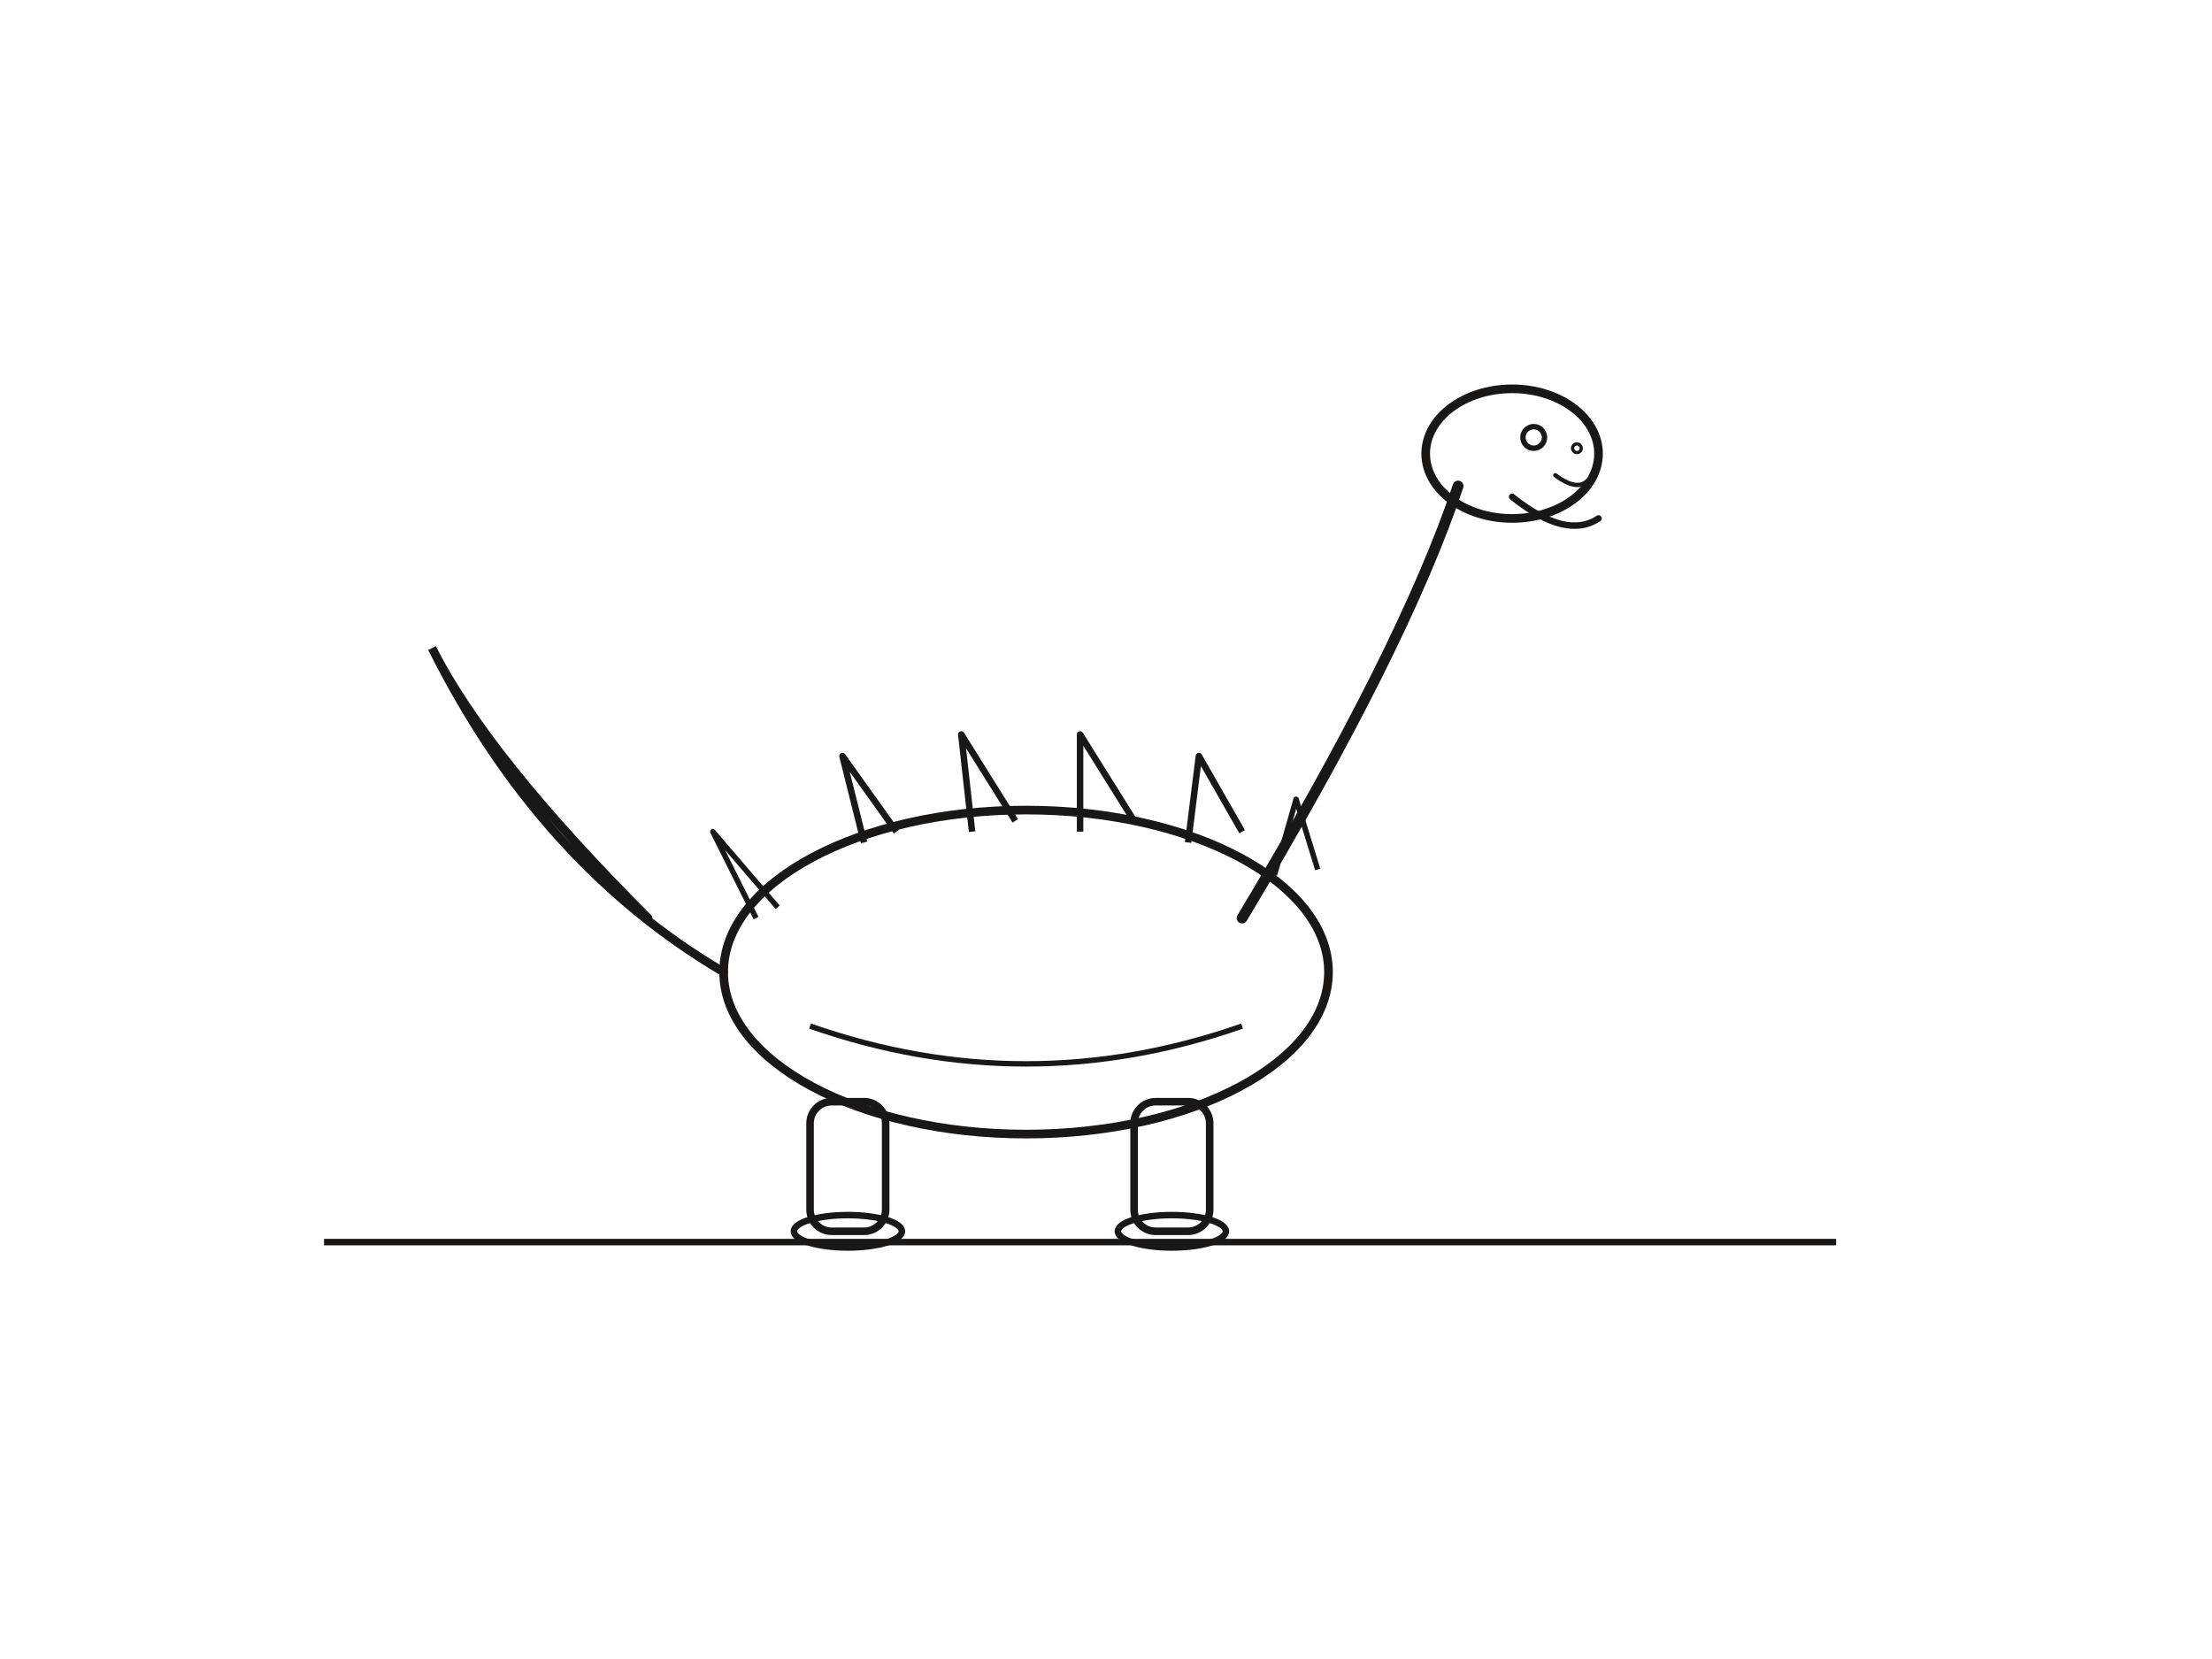
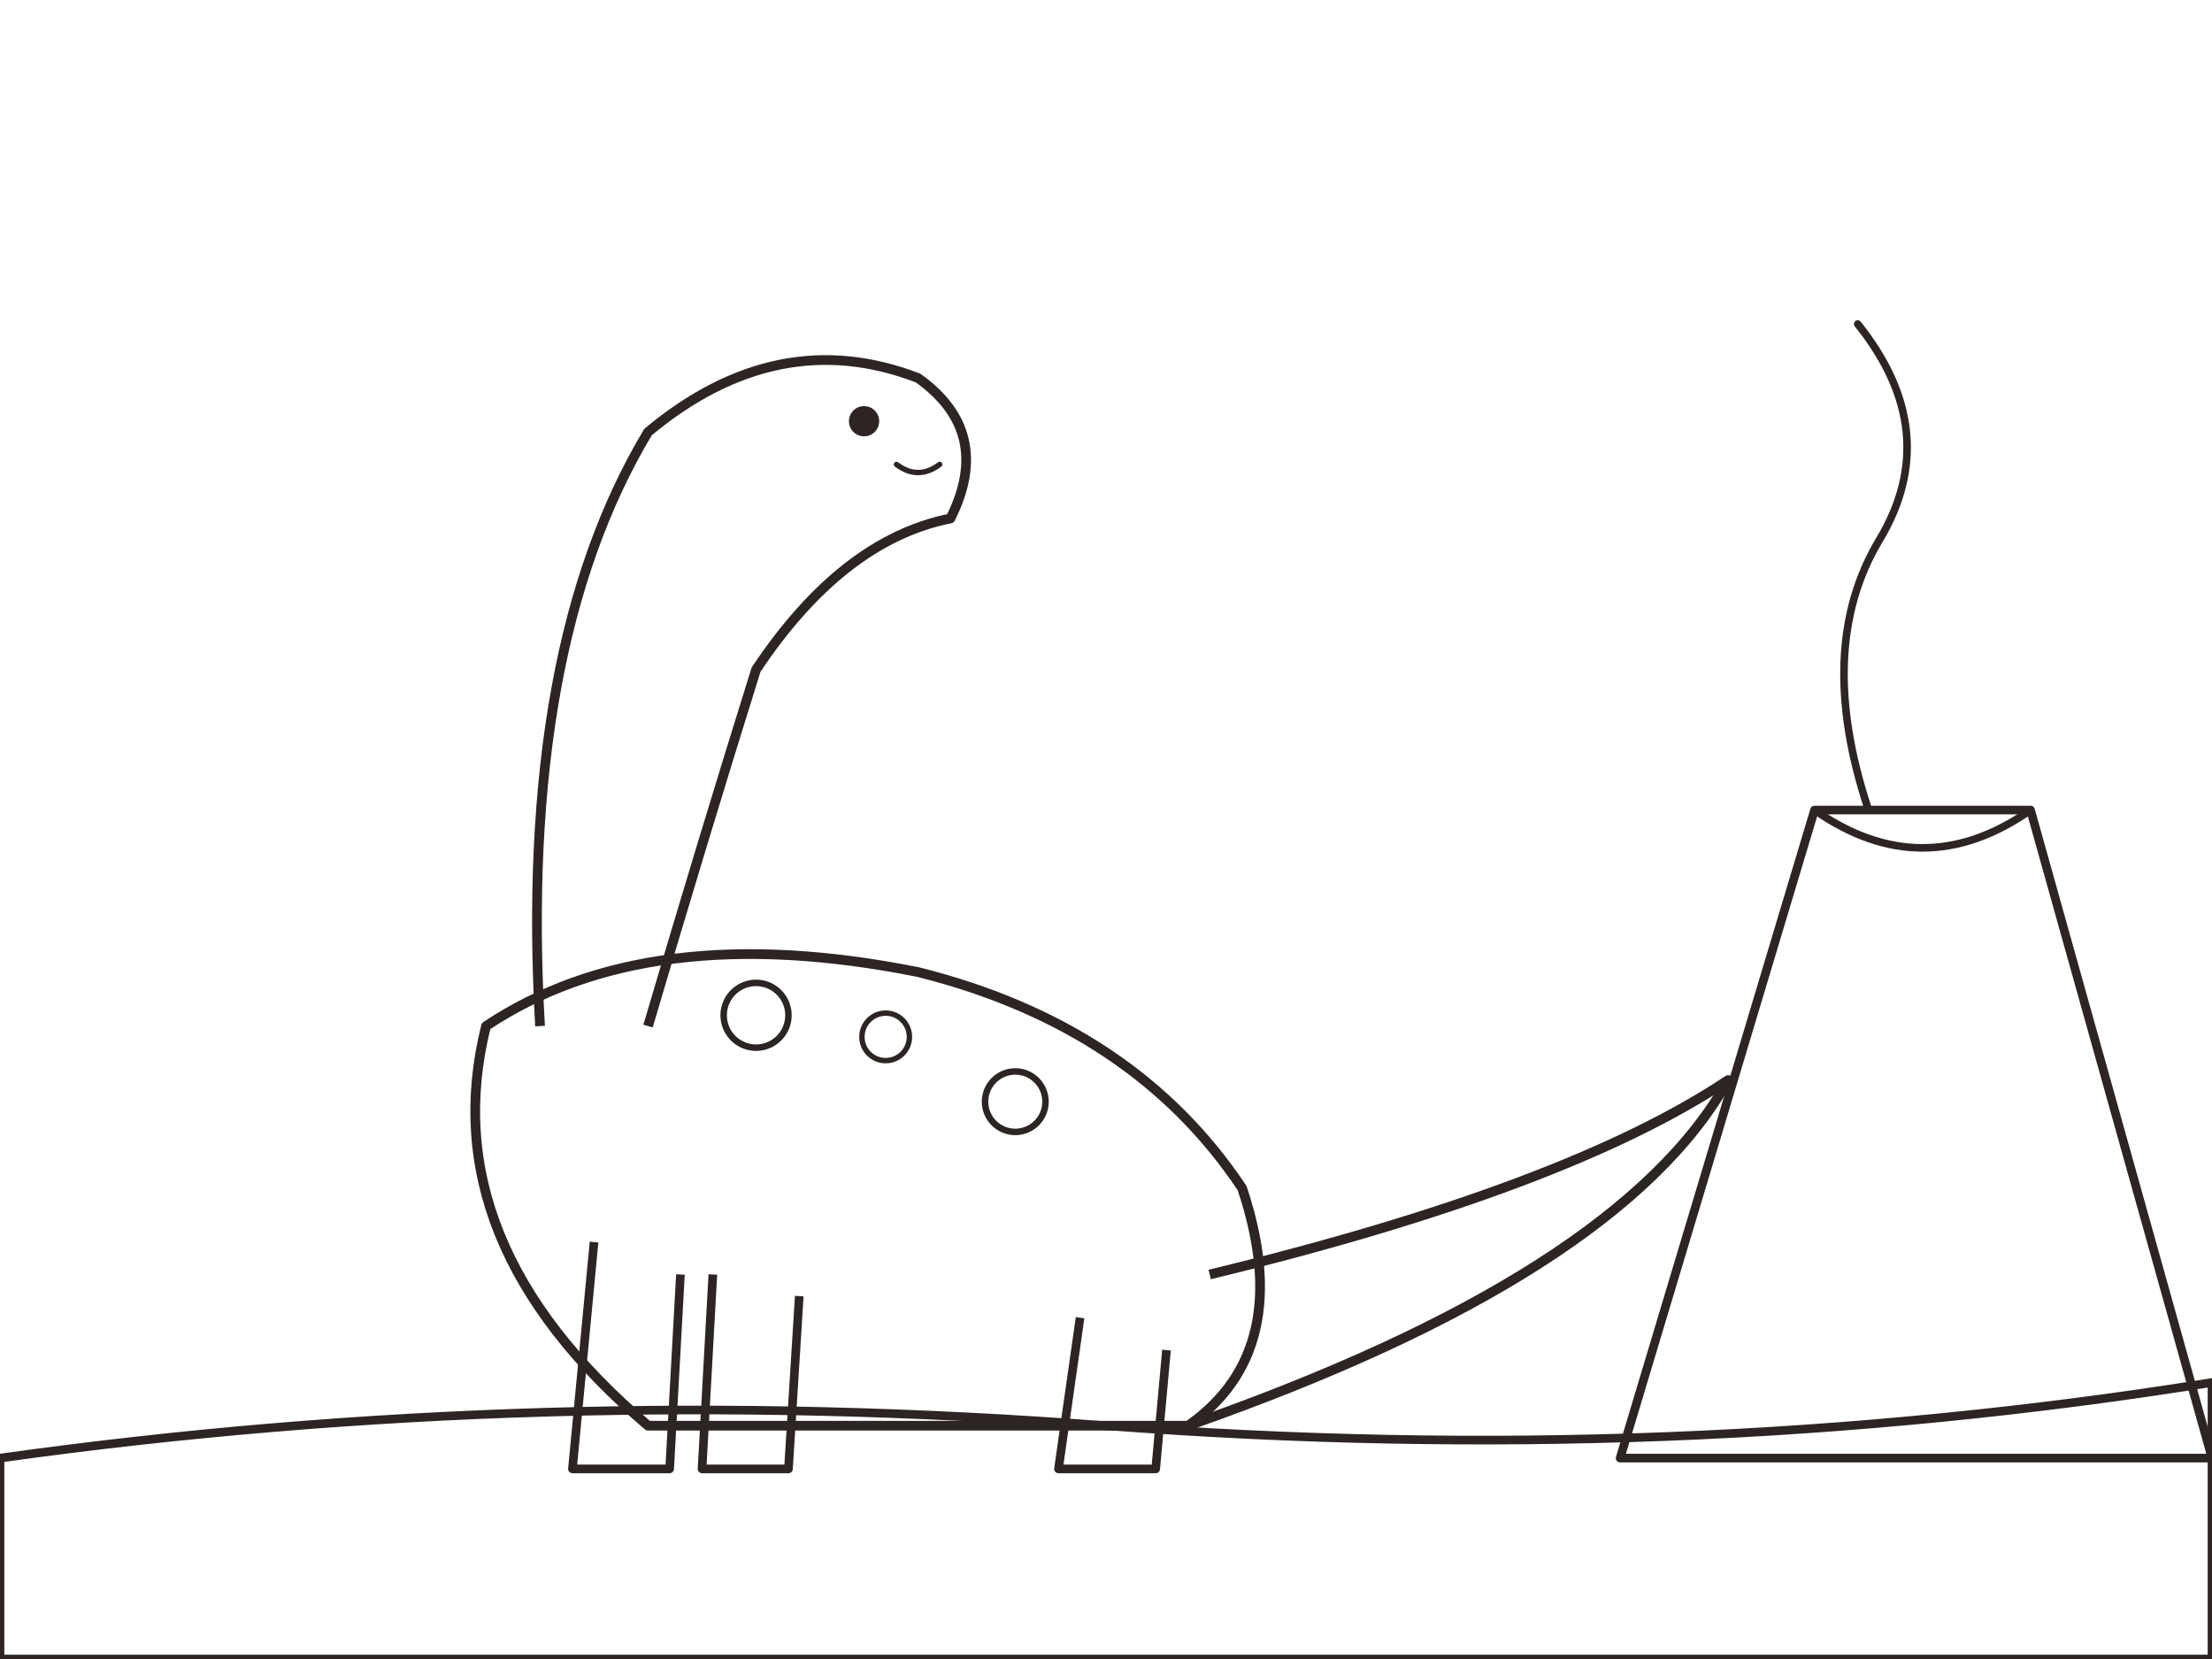
<svg xmlns="http://www.w3.org/2000/svg" viewBox="0 0 2048 1536">
-   <ellipse cx="950" cy="900" rx="280" ry="150" fill="none" stroke="#1A1817" stroke-width="8" />
-   <path d="M670 900 Q500 800 400 600 Q450 700 600 850" fill="none" stroke="#1A1817" stroke-width="8" stroke-linecap="round" />
-   <path d="M1150 850 Q1300 600 1350 450" fill="none" stroke="#1A1817" stroke-width="10" stroke-linecap="round" />
-   <ellipse cx="1400" cy="420" rx="80" ry="60" fill="none" stroke="#1A1817" stroke-width="8" />
-   <path d="M1400 460 Q1450 500 1480 480" fill="none" stroke="#1A1817" stroke-width="6" stroke-linecap="round" />
-   <circle cx="1420" cy="405" r="10" fill="none" stroke="#1A1817" stroke-width="5" />
-   <circle cx="1460" cy="415" r="4" fill="none" stroke="#1A1817" stroke-width="3" />
-   <path d="M1440 440 Q1460 455 1470 445" fill="none" stroke="#1A1817" stroke-width="4" stroke-linecap="round" />
-   <rect x="750" y="1020" width="70" height="120" rx="20" fill="none" stroke="#1A1817" stroke-width="7" />
-   <rect x="1050" y="1020" width="70" height="120" rx="20" fill="none" stroke="#1A1817" stroke-width="7" />
-   <ellipse cx="785" cy="1140" rx="50" ry="15" fill="none" stroke="#1A1817" stroke-width="6" />
-   <ellipse cx="1085" cy="1140" rx="50" ry="15" fill="none" stroke="#1A1817" stroke-width="6" />
-   <path d="M800 780 L780 700 L830 770" fill="none" stroke="#1A1817" stroke-width="6" stroke-linejoin="round" />
-   <path d="M900 770 L890 680 L940 760" fill="none" stroke="#1A1817" stroke-width="6" stroke-linejoin="round" />
-   <path d="M1000 770 L1000 680 L1050 760" fill="none" stroke="#1A1817" stroke-width="6" stroke-linejoin="round" />
-   <path d="M1100 780 L1110 700 L1150 770" fill="none" stroke="#1A1817" stroke-width="6" stroke-linejoin="round" />
-   <path d="M700 850 L660 770 L720 840" fill="none" stroke="#1A1817" stroke-width="5" stroke-linejoin="round" />
-   <path d="M1180 810 L1200 740 L1220 805" fill="none" stroke="#1A1817" stroke-width="5" stroke-linejoin="round" />
-   <path d="M750 950 Q950 1020 1150 950" fill="none" stroke="#1A1817" stroke-width="5" />
-   <path d="M300 1150 L1700 1150" fill="none" stroke="#1A1817" stroke-width="6" />
+   <path d="M1500 1350 L1680 750 L1880 750 L2048 1350 Z" fill="none" stroke="#2C2523" stroke-width="8" stroke-linejoin="round" />
+   <path d="M1680 750 Q1780 820 1880 750" fill="none" stroke="#2C2523" stroke-width="7" />
+   <path d="M1730 750 Q1680 600 1740 500 Q1800 400 1720 300" fill="none" stroke="#2C2523" stroke-width="7" stroke-linecap="round" />
+   <path d="M0 1350 Q500 1280 1024 1320 Q1550 1360 2048 1280 L2048 1536 L0 1536 Z" fill="none" stroke="#2C2523" stroke-width="8" />
+   <path d="M600 1320 Q400 1150 450 950 Q600 850 850 900 Q1050 950 1150 1100 Q1200 1250 1100 1320 Z" fill="none" stroke="#2C2523" stroke-width="9" stroke-linejoin="round" />
+   <path d="M500 950 Q480 600 600 400 Q720 300 850 350 Q920 400 880 480 Q780 500 700 620 Q650 780 600 950" fill="none" stroke="#2C2523" stroke-width="9" stroke-linejoin="round" />
+   <circle cx="800" cy="390" r="14" fill="#2C2523" />
+   <path d="M830 430 Q850 445 870 430" fill="none" stroke="#2C2523" stroke-width="5" stroke-linecap="round" />
+   <path d="M1120 1180 Q1450 1100 1600 1000 Q1500 1180 1100 1320" fill="none" stroke="#2C2523" stroke-width="9" stroke-linejoin="round" />
+   <path d="M550 1150 L530 1360 L620 1360 L630 1180" fill="none" stroke="#2C2523" stroke-width="8" stroke-linejoin="round" />
+   <path d="M660 1180 L650 1360 L730 1360 L740 1200" fill="none" stroke="#2C2523" stroke-width="8" stroke-linejoin="round" />
+   <path d="M1000 1220 L980 1360 L1070 1360 L1080 1250" fill="none" stroke="#2C2523" stroke-width="8" stroke-linejoin="round" />
+   <circle cx="700" cy="940" r="30" fill="none" stroke="#2C2523" stroke-width="6" />
+   <circle cx="820" cy="960" r="22" fill="none" stroke="#2C2523" stroke-width="5" />
+   <circle cx="940" cy="1020" r="28" fill="none" stroke="#2C2523" stroke-width="6" />
</svg>
